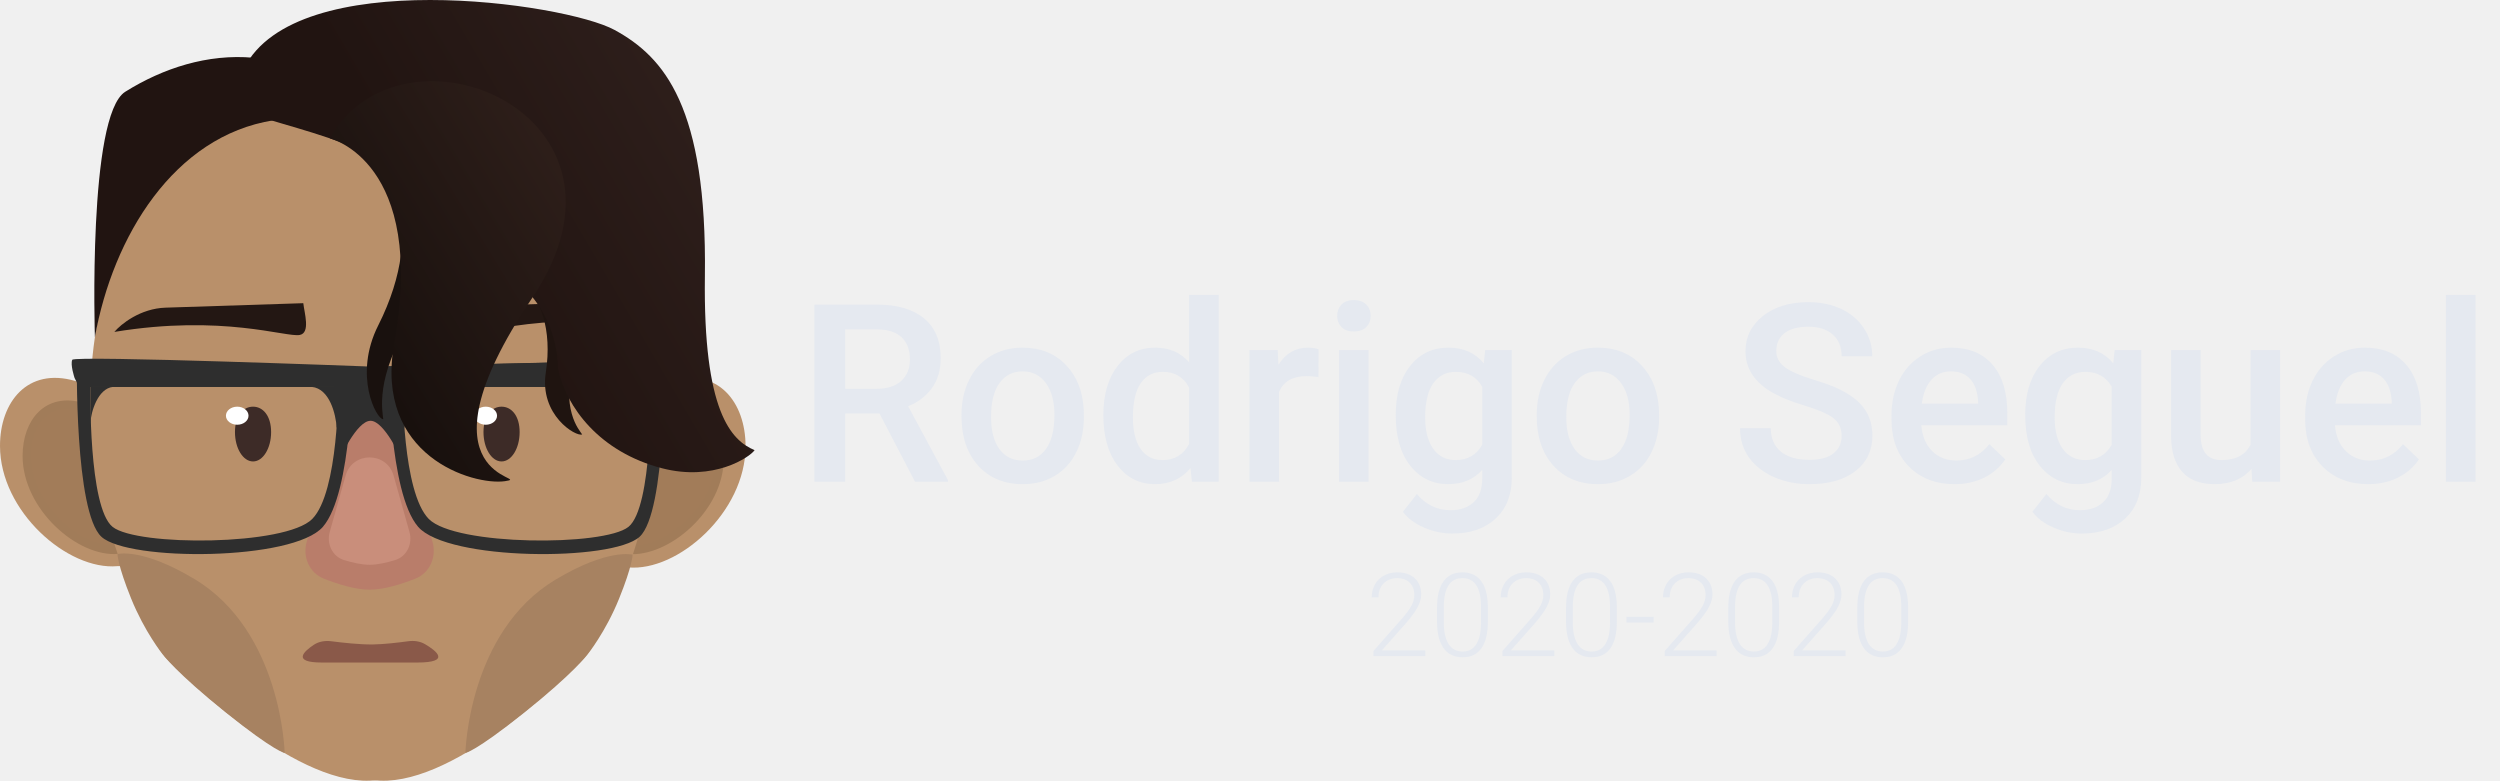
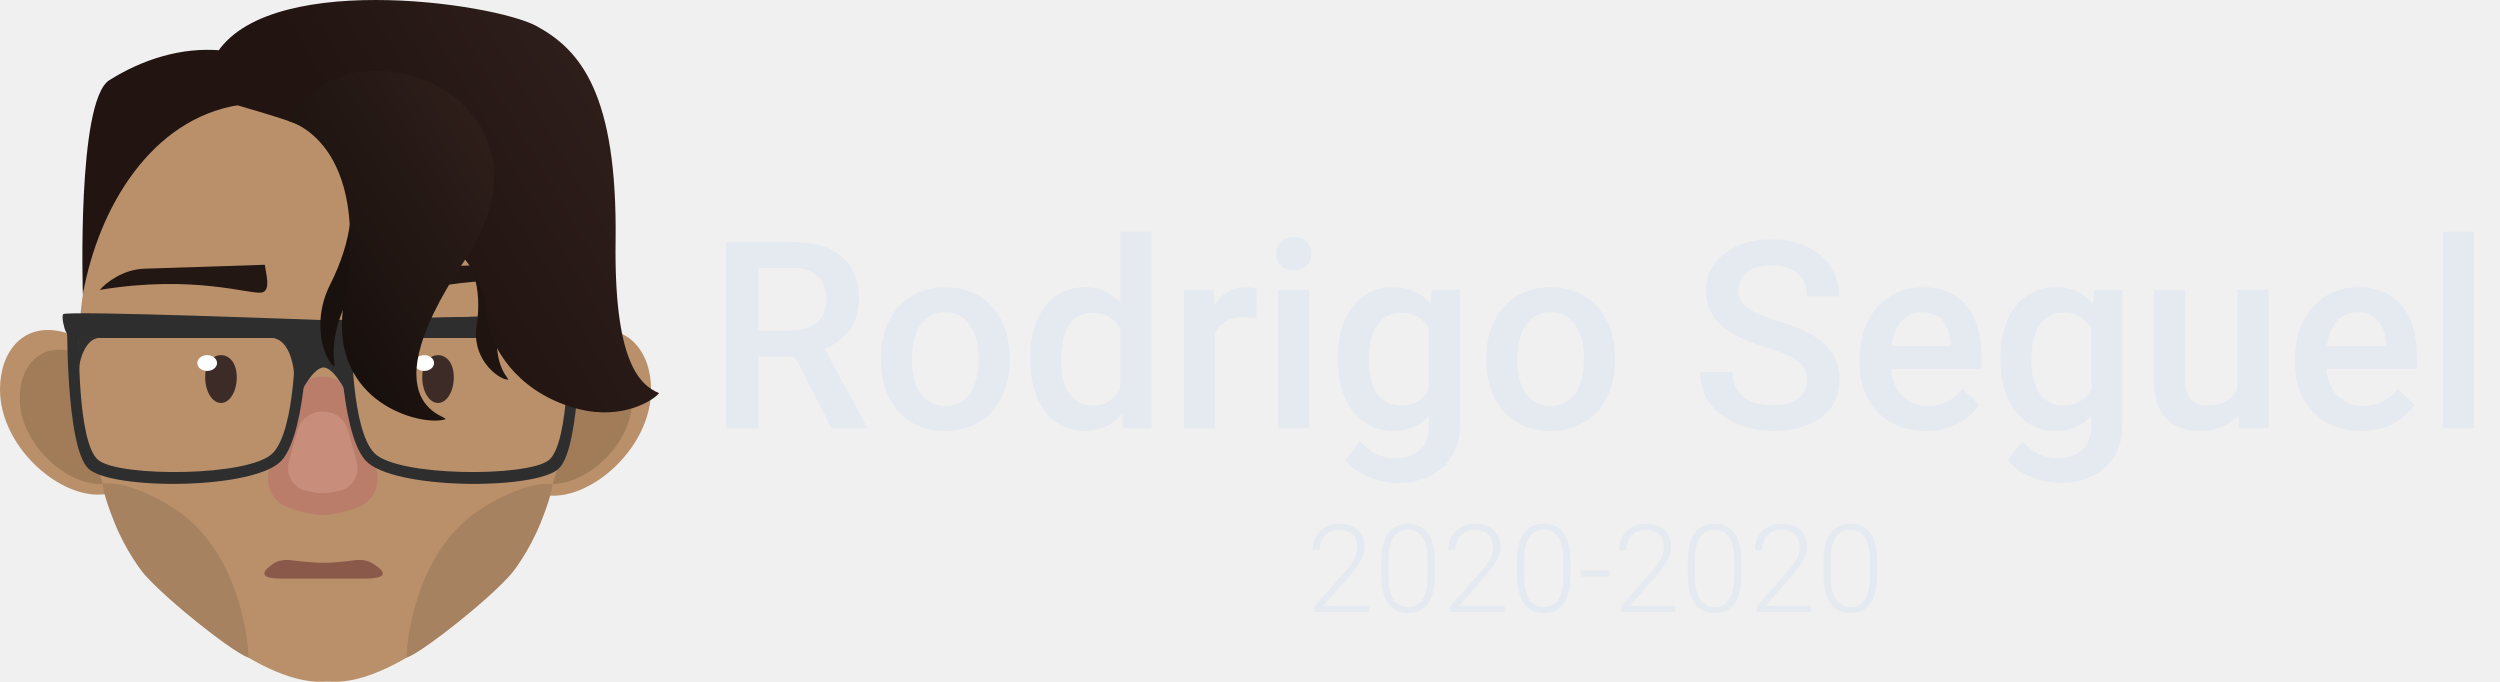
- <svg xmlns="http://www.w3.org/2000/svg" width="301" height="94" viewBox="0 0 301 94" fill="none">
-   <path d="M105.891 49.782H101.76V58H98.054V36.672H105.554C108.015 36.672 109.914 37.224 111.252 38.327C112.59 39.431 113.259 41.027 113.259 43.117C113.259 44.543 112.912 45.739 112.219 46.706C111.535 47.663 110.578 48.4 109.348 48.918L114.138 57.81V58H110.168L105.891 49.782ZM101.76 46.809H105.568C106.818 46.809 107.795 46.496 108.498 45.871C109.201 45.236 109.553 44.372 109.553 43.278C109.553 42.136 109.226 41.252 108.571 40.627C107.927 40.002 106.96 39.68 105.671 39.66H101.76V46.809ZM115.764 49.929C115.764 48.376 116.071 46.98 116.687 45.739C117.302 44.489 118.166 43.532 119.279 42.868C120.393 42.194 121.672 41.857 123.117 41.857C125.256 41.857 126.989 42.546 128.317 43.923C129.655 45.3 130.378 47.126 130.485 49.401L130.5 50.236C130.5 51.799 130.197 53.195 129.592 54.426C128.996 55.656 128.137 56.608 127.014 57.282C125.9 57.956 124.611 58.293 123.146 58.293C120.91 58.293 119.118 57.551 117.771 56.066C116.433 54.572 115.764 52.585 115.764 50.105V49.929ZM119.323 50.236C119.323 51.867 119.66 53.147 120.334 54.074C121.008 54.992 121.945 55.451 123.146 55.451C124.348 55.451 125.28 54.982 125.944 54.045C126.618 53.107 126.955 51.735 126.955 49.929C126.955 48.327 126.608 47.058 125.915 46.12C125.231 45.183 124.299 44.714 123.117 44.714C121.955 44.714 121.032 45.178 120.349 46.105C119.665 47.023 119.323 48.4 119.323 50.236ZM132.844 49.958C132.844 47.517 133.41 45.559 134.543 44.084C135.676 42.6 137.194 41.857 139.099 41.857C140.778 41.857 142.136 42.443 143.171 43.615V35.5H146.73V58H143.508L143.332 56.359C142.268 57.648 140.847 58.293 139.069 58.293C137.214 58.293 135.71 57.546 134.558 56.052C133.415 54.558 132.844 52.526 132.844 49.958ZM136.403 50.266C136.403 51.877 136.711 53.137 137.326 54.045C137.951 54.943 138.835 55.393 139.978 55.393C141.433 55.393 142.497 54.743 143.171 53.444V46.677C142.517 45.407 141.462 44.773 140.007 44.773C138.854 44.773 137.966 45.231 137.341 46.149C136.716 47.058 136.403 48.43 136.403 50.266ZM158.742 45.402C158.273 45.324 157.79 45.285 157.292 45.285C155.661 45.285 154.562 45.91 153.996 47.16V58H150.437V42.15H153.835L153.923 43.923C154.782 42.546 155.974 41.857 157.497 41.857C158.005 41.857 158.425 41.926 158.757 42.062L158.742 45.402ZM164.777 58H161.218V42.15H164.777V58ZM160.998 38.034C160.998 37.487 161.169 37.033 161.511 36.672C161.862 36.31 162.36 36.13 163.005 36.13C163.649 36.13 164.147 36.31 164.499 36.672C164.851 37.033 165.026 37.487 165.026 38.034C165.026 38.571 164.851 39.02 164.499 39.382C164.147 39.733 163.649 39.909 163.005 39.909C162.36 39.909 161.862 39.733 161.511 39.382C161.169 39.02 160.998 38.571 160.998 38.034ZM168.044 49.958C168.044 47.497 168.62 45.534 169.772 44.069C170.935 42.595 172.473 41.857 174.387 41.857C176.193 41.857 177.614 42.487 178.649 43.747L178.811 42.15H182.019V57.517C182.019 59.597 181.369 61.237 180.07 62.438C178.781 63.64 177.038 64.24 174.841 64.24C173.679 64.24 172.541 63.996 171.428 63.508C170.324 63.029 169.484 62.399 168.908 61.618L170.593 59.48C171.687 60.778 173.034 61.428 174.636 61.428C175.817 61.428 176.75 61.105 177.434 60.461C178.117 59.826 178.459 58.889 178.459 57.648V56.579C177.434 57.722 176.066 58.293 174.357 58.293C172.502 58.293 170.983 57.556 169.802 56.081C168.63 54.606 168.044 52.565 168.044 49.958ZM171.589 50.266C171.589 51.857 171.911 53.112 172.556 54.03C173.21 54.938 174.113 55.393 175.266 55.393C176.701 55.393 177.766 54.777 178.459 53.547V46.574C177.785 45.373 176.73 44.773 175.295 44.773C174.123 44.773 173.21 45.236 172.556 46.164C171.911 47.092 171.589 48.459 171.589 50.266ZM185.021 49.929C185.021 48.376 185.329 46.98 185.944 45.739C186.56 44.489 187.424 43.532 188.537 42.868C189.65 42.194 190.93 41.857 192.375 41.857C194.514 41.857 196.247 42.546 197.575 43.923C198.913 45.3 199.636 47.126 199.743 49.401L199.758 50.236C199.758 51.799 199.455 53.195 198.85 54.426C198.254 55.656 197.395 56.608 196.271 57.282C195.158 57.956 193.869 58.293 192.404 58.293C190.168 58.293 188.376 57.551 187.028 56.066C185.69 54.572 185.021 52.585 185.021 50.105V49.929ZM188.581 50.236C188.581 51.867 188.918 53.147 189.592 54.074C190.266 54.992 191.203 55.451 192.404 55.451C193.605 55.451 194.538 54.982 195.202 54.045C195.876 53.107 196.213 51.735 196.213 49.929C196.213 48.327 195.866 47.058 195.173 46.12C194.489 45.183 193.557 44.714 192.375 44.714C191.213 44.714 190.29 45.178 189.606 46.105C188.923 47.023 188.581 48.4 188.581 50.236ZM221.73 52.507C221.73 51.569 221.398 50.847 220.734 50.339C220.08 49.831 218.894 49.318 217.175 48.801C215.456 48.283 214.089 47.707 213.073 47.072C211.13 45.852 210.158 44.26 210.158 42.297C210.158 40.578 210.856 39.162 212.253 38.049C213.659 36.935 215.48 36.379 217.717 36.379C219.201 36.379 220.524 36.652 221.687 37.199C222.849 37.746 223.762 38.527 224.426 39.543C225.09 40.549 225.422 41.667 225.422 42.898H221.73C221.73 41.784 221.379 40.915 220.676 40.29C219.982 39.655 218.986 39.338 217.688 39.338C216.477 39.338 215.534 39.597 214.86 40.114C214.196 40.632 213.864 41.355 213.864 42.282C213.864 43.063 214.226 43.718 214.948 44.245C215.671 44.763 216.862 45.27 218.522 45.769C220.183 46.257 221.516 46.818 222.521 47.453C223.527 48.078 224.265 48.801 224.733 49.621C225.202 50.432 225.437 51.384 225.437 52.477C225.437 54.255 224.753 55.671 223.386 56.726C222.028 57.77 220.183 58.293 217.849 58.293C216.306 58.293 214.885 58.01 213.586 57.443C212.297 56.867 211.291 56.076 210.568 55.07C209.855 54.065 209.499 52.893 209.499 51.555H213.205C213.205 52.766 213.605 53.703 214.406 54.367C215.207 55.031 216.354 55.363 217.849 55.363C219.138 55.363 220.104 55.105 220.749 54.587C221.403 54.06 221.73 53.366 221.73 52.507ZM235.324 58.293C233.068 58.293 231.237 57.585 229.831 56.169C228.435 54.743 227.736 52.849 227.736 50.485V50.046C227.736 48.464 228.039 47.053 228.645 45.812C229.26 44.562 230.119 43.591 231.223 42.898C232.326 42.204 233.557 41.857 234.914 41.857C237.072 41.857 238.737 42.546 239.909 43.923C241.091 45.3 241.682 47.248 241.682 49.768V51.203H231.325C231.433 52.512 231.867 53.547 232.629 54.309C233.4 55.07 234.367 55.451 235.529 55.451C237.16 55.451 238.488 54.792 239.514 53.474L241.433 55.305C240.798 56.252 239.948 56.989 238.884 57.517C237.829 58.034 236.643 58.293 235.324 58.293ZM234.899 44.714C233.923 44.714 233.132 45.056 232.526 45.739C231.931 46.423 231.55 47.375 231.384 48.596H238.166V48.332C238.088 47.141 237.771 46.242 237.214 45.637C236.657 45.022 235.886 44.714 234.899 44.714ZM243.835 49.958C243.835 47.497 244.411 45.534 245.563 44.069C246.726 42.595 248.264 41.857 250.178 41.857C251.984 41.857 253.405 42.487 254.44 43.747L254.602 42.15H257.81V57.517C257.81 59.597 257.16 61.237 255.861 62.438C254.572 63.64 252.829 64.24 250.632 64.24C249.47 64.24 248.332 63.996 247.219 63.508C246.115 63.029 245.275 62.399 244.699 61.618L246.384 59.48C247.478 60.778 248.825 61.428 250.427 61.428C251.608 61.428 252.541 61.105 253.225 60.461C253.908 59.826 254.25 58.889 254.25 57.648V56.579C253.225 57.722 251.857 58.293 250.148 58.293C248.293 58.293 246.774 57.556 245.593 56.081C244.421 54.606 243.835 52.565 243.835 49.958ZM247.38 50.266C247.38 51.857 247.702 53.112 248.347 54.03C249.001 54.938 249.904 55.393 251.057 55.393C252.492 55.393 253.557 54.777 254.25 53.547V46.574C253.576 45.373 252.521 44.773 251.086 44.773C249.914 44.773 249.001 45.236 248.347 46.164C247.702 47.092 247.38 48.459 247.38 50.266ZM271.081 56.447C270.036 57.678 268.552 58.293 266.628 58.293C264.909 58.293 263.605 57.79 262.717 56.784C261.838 55.778 261.398 54.323 261.398 52.419V42.15H264.958V52.375C264.958 54.387 265.793 55.393 267.463 55.393C269.191 55.393 270.358 54.773 270.964 53.532V42.15H274.523V58H271.169L271.081 56.447ZM285.129 58.293C282.873 58.293 281.042 57.585 279.636 56.169C278.239 54.743 277.541 52.849 277.541 50.485V50.046C277.541 48.464 277.844 47.053 278.449 45.812C279.064 44.562 279.924 43.591 281.027 42.898C282.131 42.204 283.361 41.857 284.719 41.857C286.877 41.857 288.542 42.546 289.714 43.923C290.896 45.3 291.486 47.248 291.486 49.768V51.203H281.13C281.237 52.512 281.672 53.547 282.434 54.309C283.205 55.07 284.172 55.451 285.334 55.451C286.965 55.451 288.293 54.792 289.318 53.474L291.237 55.305C290.603 56.252 289.753 56.989 288.688 57.517C287.634 58.034 286.447 58.293 285.129 58.293ZM284.704 44.714C283.728 44.714 282.937 45.056 282.331 45.739C281.735 46.423 281.354 47.375 281.188 48.596H287.971V48.332C287.893 47.141 287.575 46.242 287.019 45.637C286.462 45.022 285.69 44.714 284.704 44.714ZM298.049 58H294.489V35.5H298.049V58Z" fill="#E5E9F0" />
-   <path d="M171.605 79H165.371V78.371L168.782 74.502C169.347 73.85 169.739 73.312 169.958 72.889C170.177 72.465 170.286 72.052 170.286 71.651C170.286 71.022 170.102 70.526 169.732 70.161C169.363 69.792 168.855 69.607 168.208 69.607C167.538 69.607 166.996 69.822 166.581 70.25C166.171 70.678 165.966 71.234 165.966 71.918H165.152C165.152 71.357 165.278 70.847 165.528 70.387C165.784 69.926 166.144 69.566 166.608 69.307C167.078 69.042 167.611 68.91 168.208 68.91C169.119 68.91 169.83 69.149 170.341 69.628C170.856 70.106 171.113 70.758 171.113 71.583C171.113 72.048 170.967 72.556 170.676 73.107C170.389 73.659 169.881 74.347 169.151 75.172L166.376 78.31H171.605V79ZM179.139 74.851C179.139 76.254 178.881 77.321 178.366 78.05C177.851 78.774 177.092 79.137 176.09 79.137C175.105 79.137 174.351 78.781 173.827 78.07C173.303 77.355 173.034 76.316 173.021 74.953V73.169C173.021 71.77 173.28 70.71 173.8 69.99C174.319 69.27 175.078 68.91 176.076 68.91C177.061 68.91 177.812 69.259 178.332 69.956C178.852 70.649 179.12 71.672 179.139 73.025V74.851ZM178.318 73.066C178.318 71.927 178.132 71.066 177.758 70.482C177.389 69.899 176.828 69.607 176.076 69.607C175.338 69.607 174.782 69.892 174.408 70.462C174.035 71.032 173.843 71.872 173.834 72.984V74.939C173.834 76.074 174.025 76.942 174.408 77.544C174.796 78.145 175.356 78.446 176.09 78.446C176.819 78.446 177.37 78.152 177.744 77.564C178.122 76.977 178.314 76.115 178.318 74.981V73.066ZM187.137 79H180.902V78.371L184.313 74.502C184.879 73.85 185.271 73.312 185.489 72.889C185.708 72.465 185.817 72.052 185.817 71.651C185.817 71.022 185.633 70.526 185.264 70.161C184.895 69.792 184.386 69.607 183.739 69.607C183.069 69.607 182.527 69.822 182.112 70.25C181.702 70.678 181.497 71.234 181.497 71.918H180.684C180.684 71.357 180.809 70.847 181.06 70.387C181.315 69.926 181.675 69.566 182.14 69.307C182.609 69.042 183.142 68.91 183.739 68.91C184.651 68.91 185.362 69.149 185.872 69.628C186.387 70.106 186.645 70.758 186.645 71.583C186.645 72.048 186.499 72.556 186.207 73.107C185.92 73.659 185.412 74.347 184.683 75.172L181.907 78.31H187.137V79ZM194.67 74.851C194.67 76.254 194.412 77.321 193.897 78.05C193.382 78.774 192.624 79.137 191.621 79.137C190.637 79.137 189.882 78.781 189.358 78.07C188.834 77.355 188.565 76.316 188.552 74.953V73.169C188.552 71.77 188.812 70.71 189.331 69.99C189.851 69.27 190.609 68.91 191.607 68.91C192.592 68.91 193.344 69.259 193.863 69.956C194.383 70.649 194.652 71.672 194.67 73.025V74.851ZM193.85 73.066C193.85 71.927 193.663 71.066 193.289 70.482C192.92 69.899 192.359 69.607 191.607 69.607C190.869 69.607 190.313 69.892 189.939 70.462C189.566 71.032 189.374 71.872 189.365 72.984V74.939C189.365 76.074 189.557 76.942 189.939 77.544C190.327 78.145 190.887 78.446 191.621 78.446C192.35 78.446 192.902 78.152 193.275 77.564C193.654 76.977 193.845 76.115 193.85 74.981V73.066ZM199.106 74.953H195.832V74.263H199.106V74.953ZM206.674 79H200.439V78.371L203.851 74.502C204.416 73.85 204.808 73.312 205.026 72.889C205.245 72.465 205.354 72.052 205.354 71.651C205.354 71.022 205.17 70.526 204.801 70.161C204.432 69.792 203.924 69.607 203.276 69.607C202.606 69.607 202.064 69.822 201.649 70.25C201.239 70.678 201.034 71.234 201.034 71.918H200.221C200.221 71.357 200.346 70.847 200.597 70.387C200.852 69.926 201.212 69.566 201.677 69.307C202.146 69.042 202.679 68.91 203.276 68.91C204.188 68.91 204.899 69.149 205.409 69.628C205.924 70.106 206.182 70.758 206.182 71.583C206.182 72.048 206.036 72.556 205.744 73.107C205.457 73.659 204.949 74.347 204.22 75.172L201.444 78.31H206.674V79ZM214.207 74.851C214.207 76.254 213.95 77.321 213.435 78.05C212.92 78.774 212.161 79.137 211.158 79.137C210.174 79.137 209.42 78.781 208.896 78.07C208.371 77.355 208.103 76.316 208.089 74.953V73.169C208.089 71.77 208.349 70.71 208.868 69.99C209.388 69.27 210.146 68.91 211.145 68.91C212.129 68.91 212.881 69.259 213.4 69.956C213.92 70.649 214.189 71.672 214.207 73.025V74.851ZM213.387 73.066C213.387 71.927 213.2 71.066 212.826 70.482C212.457 69.899 211.896 69.607 211.145 69.607C210.406 69.607 209.85 69.892 209.477 70.462C209.103 71.032 208.911 71.872 208.902 72.984V74.939C208.902 76.074 209.094 76.942 209.477 77.544C209.864 78.145 210.424 78.446 211.158 78.446C211.887 78.446 212.439 78.152 212.812 77.564C213.191 76.977 213.382 76.115 213.387 74.981V73.066ZM222.205 79H215.971V78.371L219.382 74.502C219.947 73.85 220.339 73.312 220.558 72.889C220.776 72.465 220.886 72.052 220.886 71.651C220.886 71.022 220.701 70.526 220.332 70.161C219.963 69.792 219.455 69.607 218.808 69.607C218.138 69.607 217.595 69.822 217.181 70.25C216.771 70.678 216.565 71.234 216.565 71.918H215.752C215.752 71.357 215.877 70.847 216.128 70.387C216.383 69.926 216.743 69.566 217.208 69.307C217.677 69.042 218.211 68.91 218.808 68.91C219.719 68.91 220.43 69.149 220.94 69.628C221.455 70.106 221.713 70.758 221.713 71.583C221.713 72.048 221.567 72.556 221.275 73.107C220.988 73.659 220.48 74.347 219.751 75.172L216.976 78.31H222.205V79ZM229.738 74.851C229.738 76.254 229.481 77.321 228.966 78.05C228.451 78.774 227.692 79.137 226.689 79.137C225.705 79.137 224.951 78.781 224.427 78.07C223.903 77.355 223.634 76.316 223.62 74.953V73.169C223.62 71.77 223.88 70.71 224.399 69.99C224.919 69.27 225.678 68.91 226.676 68.91C227.66 68.91 228.412 69.259 228.932 69.956C229.451 70.649 229.72 71.672 229.738 73.025V74.851ZM228.918 73.066C228.918 71.927 228.731 71.066 228.357 70.482C227.988 69.899 227.428 69.607 226.676 69.607C225.938 69.607 225.382 69.892 225.008 70.462C224.634 71.032 224.443 71.872 224.434 72.984V74.939C224.434 76.074 224.625 76.942 225.008 77.544C225.395 78.145 225.956 78.446 226.689 78.446C227.419 78.446 227.97 78.152 228.344 77.564C228.722 76.977 228.913 76.115 228.918 74.981V73.066Z" fill="#E5E9F0" />
-   <path d="M18.769 59.035C18.769 64.343 19.535 68.164 14.145 68.164C8.161 68.708 0 61.573 0 53.684C0 48.377 3.33 44.22 9.01 45.855C14.689 47.49 18.769 53.727 18.769 59.035Z" fill="#B9906A" />
-   <path d="M14.247 66.188H14.225L14.202 66.19C11.962 66.394 9.216 65.151 7.003 63.006C4.8 60.871 3.22 57.933 3.22 54.889C3.22 52.82 3.87 51.037 5.004 49.936C6.116 48.856 7.759 48.366 9.924 48.989C12.108 49.618 14.009 51.141 15.367 53.047C16.727 54.955 17.516 57.207 17.516 59.249C17.516 59.771 17.524 60.254 17.532 60.713C17.541 61.243 17.55 61.741 17.545 62.231C17.535 63.122 17.475 63.858 17.299 64.448C17.128 65.023 16.854 65.434 16.419 65.714C15.971 66.002 15.293 66.188 14.247 66.188Z" fill="#A27C59" stroke="#A17C59" />
-   <path d="M70.996 59.125C70.996 64.468 70.23 68.315 75.62 68.315C81.605 68.862 89.766 61.68 89.766 53.739C89.766 48.396 86.435 44.212 80.756 45.858C75.076 47.504 70.996 53.782 70.996 59.125Z" fill="#B9906A" />
-   <path d="M46.46 50.995C46.46 62.996 50.565 74.704 46.46 78.148C41.315 82.235 56.713 92.234 45.427 93.914C36.241 95.187 22.649 81.943 20.077 79.316C17.506 76.688 10.609 60.728 10.881 48.075C10.881 25.017 26.198 6.324 45.092 6.324C63.986 6.324 46.46 27.936 46.46 50.995Z" fill="#B9906A" />
-   <path d="M75.611 66.204H75.633L75.655 66.206C77.902 66.404 80.649 65.193 82.861 63.112C85.063 61.038 86.638 58.189 86.638 55.242C86.638 53.239 85.991 51.513 84.859 50.446C83.748 49.397 82.101 48.919 79.931 49.526C77.744 50.137 75.844 51.617 74.487 53.467C73.129 55.318 72.343 57.501 72.343 59.477C72.343 59.986 72.335 60.455 72.326 60.9C72.317 61.414 72.308 61.897 72.314 62.373C72.324 63.238 72.383 63.95 72.558 64.519C72.728 65.073 72.999 65.47 73.434 65.741C73.884 66.022 74.563 66.204 75.611 66.204Z" fill="#A27C59" stroke="#A17C59" />
-   <path d="M45.218 66.168C45.218 78.17 39.745 74.704 43.849 78.148C48.995 82.235 33.123 92.282 44.883 93.914C54.068 95.189 67.66 81.943 70.232 79.316C72.804 76.688 79.429 62.088 79.429 48.075C79.429 25.017 64.112 6.324 45.218 6.324C26.323 6.324 45.218 43.11 45.218 66.168Z" fill="#B9906A" />
-   <path d="M19.933 37.042C16.888 37.14 14.554 39.03 13.768 39.963C26.818 37.816 34.474 40.652 36.097 40.328C37.395 40.068 36.646 37.679 36.517 36.504L19.933 37.042Z" fill="#231713" />
-   <path d="M69.606 36.449C72.651 36.35 75.102 38.085 75.947 38.965C62.787 37.668 55.331 40.995 53.691 40.776C52.379 40.6 52.971 38.168 53.024 36.987L69.606 36.449Z" fill="#231713" />
-   <path d="M23.393 69.704C17.027 65.894 14.145 66.712 14.145 66.712C14.145 66.712 14.145 67.989 15.777 72.036C17.409 76.082 19.585 78.78 19.585 78.78C19.585 78.78 21.217 81 27.201 85.794C33.186 90.588 34.274 90.65 34.274 90.65C34.274 90.65 33.944 76.019 23.393 69.704Z" fill="#A78261" />
-   <path d="M66.916 69.769C73.283 65.97 76.165 66.786 76.165 66.786C76.165 66.786 76.165 68.059 74.532 72.093C72.9 76.127 70.724 78.816 70.724 78.816C70.724 78.816 69.092 81.03 63.108 85.809C57.123 90.588 56.035 90.65 56.035 90.65C56.035 90.65 56.365 76.063 66.916 69.769Z" fill="#A78261" />
-   <path d="M40.669 52.761C41.81 48.961 47.19 48.961 48.331 52.761L52.057 65.171C52.605 66.998 51.788 68.966 50.014 69.668C48.325 70.336 46.214 71 44.5 71C42.786 71 40.675 70.336 38.986 69.668C37.212 68.966 36.395 66.998 36.943 65.171L40.669 52.761Z" fill="#B97D6A" />
-   <path d="M41.612 57.26C42.433 54.344 46.567 54.344 47.388 57.26L49.297 64.042C49.7 65.477 48.99 67.001 47.564 67.436C46.573 67.738 45.441 68 44.5 68C43.559 68 42.427 67.738 41.436 67.436C40.01 67.001 39.3 65.477 39.703 64.042L41.612 57.26Z" fill="#C98E7B" />
-   <path d="M9.256 43.319L42.435 44.135C42.435 44.135 42.435 59.31 38.88 63.426C35.325 67.542 15.477 67.613 12.218 64.632C8.959 61.652 9.256 43.319 9.256 43.319Z" fill="#2E2E2E" />
-   <path d="M79.966 43.319L46.787 44.135C46.787 44.135 46.787 59.31 50.342 63.426C53.897 67.542 73.745 67.613 77.003 64.632C80.262 61.652 79.966 43.319 79.966 43.319Z" fill="#2E2E2E" />
-   <path d="M78.334 46.583H48.498C48.498 46.583 48.419 59.227 51.624 62.482C54.829 65.736 72.725 65.792 75.663 63.436C78.602 61.079 78.334 46.583 78.334 46.583Z" fill="#B9906A" />
-   <path d="M10.887 46.583H25.804H40.721C40.721 46.583 40.8 59.227 37.595 62.482C34.39 65.736 16.496 65.792 13.558 63.436C10.62 61.079 10.887 46.583 10.887 46.583Z" fill="#B9906A" />
-   <path d="M8.704 43.319C8.974 42.775 44.611 44.135 44.611 44.135L80.517 43.319L80.247 45.495L79.707 46.583H9.514L8.974 45.495C8.974 45.495 8.435 43.863 8.704 43.319Z" fill="#2E2E2E" />
-   <path d="M40.258 46.039H48.963L48.341 55.288C48.341 55.288 46.278 50.663 44.611 50.663C42.943 50.663 40.88 55.288 40.88 55.288L40.258 46.039Z" fill="#2E2E2E" />
-   <path d="M51.683 46.583C49.507 46.8 48.782 49.938 48.691 51.479H48.419V46.583H51.683Z" fill="#2E2E2E" />
-   <path d="M13.601 46.583C11.787 46.776 10.956 49.565 10.881 50.935V46.583H13.601Z" fill="#2E2E2E" />
-   <path d="M37.538 46.583C39.714 46.8 40.44 49.938 40.531 51.479H40.803V46.583H37.538Z" fill="#2E2E2E" />
-   <path d="M11.425 40.599C13.593 28.468 20.945 16.389 32.914 14.485C34.335 13.645 36.078 7.458 30.536 6.954C24.994 6.45 19.612 8.213 15.082 11.046C10.553 13.879 11.425 40.599 11.425 40.599Z" fill="#211411" />
-   <path d="M45.541 39.176C48.584 33.161 49.055 27.514 47.669 24.822C50.344 27.03 52.913 33.299 49.603 38.383C45.008 45.443 46.094 49.735 46.144 50.469C45.334 50.525 42.499 45.191 45.541 39.176Z" fill="#19110E" />
-   <path d="M65.716 44.832C66.515 39.69 65.045 35.686 62.846 34.334C66.081 34.912 70.589 38.287 69.227 42.889C67.336 49.279 69.797 51.823 70.091 52.305C69.356 52.623 64.916 49.975 65.716 44.832Z" fill="#1F1410" />
-   <path d="M67.188 44.407C66.971 35.485 59.844 32.075 57.94 30.806C55.854 30.352 51.194 28.14 49.235 22.917C46.787 16.389 27.746 14.485 28.29 12.309C28.725 10.568 29.197 8.863 29.378 8.229C35.634 -4.284 68.004 0.34 73.989 3.604C79.973 6.868 85.141 12.853 84.869 33.254C84.652 49.575 88.043 53.021 90.854 54.199C90.31 55.015 85.957 58.008 79.701 56.376C72.164 54.409 68.186 49.031 67.188 44.407Z" fill="url(#paint0_linear)" />
-   <path d="M37.779 77.637C38.401 77.224 39.163 77.112 39.903 77.208C41.193 77.375 43.319 77.613 44.883 77.593C46.218 77.576 48.02 77.36 49.152 77.205C49.852 77.109 50.571 77.203 51.181 77.561C52.522 78.349 54.365 79.769 50.225 79.769C45.537 79.769 43.974 79.769 38.765 79.769C35.12 79.769 36.576 78.437 37.779 77.637Z" fill="#8A5949" />
-   <path d="M32.642 52.023C32.642 53.976 31.668 55.559 30.466 55.559C29.264 55.559 28.29 53.976 28.29 52.023C28.29 50.07 29.264 48.963 30.466 48.963C31.668 48.963 32.642 50.07 32.642 52.023Z" fill="#3D2B27" />
-   <path d="M62.564 52.023C62.564 53.976 61.59 55.559 60.388 55.559C59.186 55.559 58.212 53.976 58.212 52.023C58.212 50.07 59.186 48.963 60.388 48.963C61.59 48.963 62.564 50.07 62.564 52.023Z" fill="#3D2B27" />
-   <ellipse cx="58.484" cy="50.051" rx="1.36" ry="1.088" fill="white" />
-   <ellipse cx="28.562" cy="50.051" rx="1.36" ry="1.088" fill="white" />
-   <path d="M47.463 41.341C51.411 19.405 39.714 16.661 39.714 16.661C48.419 1.152 79.017 13.679 64.056 35.901C49.095 58.123 64.6 57.39 60.792 57.934C56.983 58.478 45.015 54.942 47.463 41.341Z" fill="url(#paint1_linear)" />
+ <svg xmlns="http://www.w3.org/2000/svg" width="286" height="78" viewBox="0 0 286 78" fill="none">
+   <path d="M90.891 40.782H86.76V49H83.054V27.672H90.554C93.015 27.672 94.914 28.224 96.252 29.327C97.59 30.431 98.259 32.027 98.259 34.117C98.259 35.543 97.912 36.739 97.219 37.706C96.535 38.663 95.578 39.4 94.348 39.918L99.138 48.81V49H95.168L90.891 40.782ZM86.76 37.809H90.568C91.818 37.809 92.795 37.496 93.498 36.871C94.201 36.236 94.553 35.372 94.553 34.278C94.553 33.136 94.226 32.252 93.571 31.627C92.927 31.002 91.96 30.68 90.671 30.66H86.76V37.809ZM100.764 40.929C100.764 39.376 101.071 37.98 101.687 36.739C102.302 35.489 103.166 34.532 104.279 33.868C105.393 33.194 106.672 32.857 108.117 32.857C110.256 32.857 111.989 33.546 113.317 34.923C114.655 36.3 115.378 38.126 115.485 40.401L115.5 41.236C115.5 42.799 115.197 44.195 114.592 45.426C113.996 46.656 113.137 47.608 112.014 48.282C110.9 48.956 109.611 49.293 108.146 49.293C105.91 49.293 104.118 48.551 102.771 47.066C101.433 45.572 100.764 43.585 100.764 41.105V40.929ZM104.323 41.236C104.323 42.867 104.66 44.147 105.334 45.074C106.008 45.992 106.945 46.451 108.146 46.451C109.348 46.451 110.28 45.982 110.944 45.045C111.618 44.107 111.955 42.735 111.955 40.929C111.955 39.327 111.608 38.058 110.915 37.12C110.231 36.183 109.299 35.714 108.117 35.714C106.955 35.714 106.032 36.178 105.349 37.105C104.665 38.023 104.323 39.4 104.323 41.236ZM117.844 40.958C117.844 38.517 118.41 36.559 119.543 35.084C120.676 33.6 122.194 32.857 124.099 32.857C125.778 32.857 127.136 33.443 128.171 34.615V26.5H131.73V49H128.508L128.332 47.359C127.268 48.648 125.847 49.293 124.069 49.293C122.214 49.293 120.71 48.546 119.558 47.052C118.415 45.558 117.844 43.526 117.844 40.958ZM121.403 41.266C121.403 42.877 121.711 44.137 122.326 45.045C122.951 45.943 123.835 46.393 124.978 46.393C126.433 46.393 127.497 45.743 128.171 44.444V37.677C127.517 36.407 126.462 35.773 125.007 35.773C123.854 35.773 122.966 36.231 122.341 37.149C121.716 38.058 121.403 39.43 121.403 41.266ZM143.742 36.402C143.273 36.324 142.79 36.285 142.292 36.285C140.661 36.285 139.562 36.91 138.996 38.16V49H135.437V33.15H138.835L138.923 34.923C139.782 33.546 140.974 32.857 142.497 32.857C143.005 32.857 143.425 32.926 143.757 33.062L143.742 36.402ZM149.777 49H146.218V33.15H149.777V49ZM145.998 29.034C145.998 28.487 146.169 28.033 146.511 27.672C146.862 27.311 147.36 27.13 148.005 27.13C148.649 27.13 149.147 27.311 149.499 27.672C149.851 28.033 150.026 28.487 150.026 29.034C150.026 29.571 149.851 30.02 149.499 30.382C149.147 30.733 148.649 30.909 148.005 30.909C147.36 30.909 146.862 30.733 146.511 30.382C146.169 30.02 145.998 29.571 145.998 29.034ZM153.044 40.958C153.044 38.497 153.62 36.534 154.772 35.069C155.935 33.595 157.473 32.857 159.387 32.857C161.193 32.857 162.614 33.487 163.649 34.747L163.811 33.15H167.019V48.517C167.019 50.597 166.369 52.237 165.07 53.438C163.781 54.64 162.038 55.24 159.841 55.24C158.679 55.24 157.541 54.996 156.428 54.508C155.324 54.029 154.484 53.399 153.908 52.618L155.593 50.48C156.687 51.778 158.034 52.428 159.636 52.428C160.817 52.428 161.75 52.105 162.434 51.461C163.117 50.826 163.459 49.889 163.459 48.648V47.579C162.434 48.722 161.066 49.293 159.357 49.293C157.502 49.293 155.983 48.556 154.802 47.081C153.63 45.606 153.044 43.565 153.044 40.958ZM156.589 41.266C156.589 42.857 156.911 44.112 157.556 45.03C158.21 45.938 159.113 46.393 160.266 46.393C161.701 46.393 162.766 45.777 163.459 44.547V37.574C162.785 36.373 161.73 35.773 160.295 35.773C159.123 35.773 158.21 36.236 157.556 37.164C156.911 38.092 156.589 39.459 156.589 41.266ZM170.021 40.929C170.021 39.376 170.329 37.98 170.944 36.739C171.56 35.489 172.424 34.532 173.537 33.868C174.65 33.194 175.93 32.857 177.375 32.857C179.514 32.857 181.247 33.546 182.575 34.923C183.913 36.3 184.636 38.126 184.743 40.401L184.758 41.236C184.758 42.799 184.455 44.195 183.85 45.426C183.254 46.656 182.395 47.608 181.271 48.282C180.158 48.956 178.869 49.293 177.404 49.293C175.168 49.293 173.376 48.551 172.028 47.066C170.69 45.572 170.021 43.585 170.021 41.105V40.929ZM173.581 41.236C173.581 42.867 173.918 44.147 174.592 45.074C175.266 45.992 176.203 46.451 177.404 46.451C178.605 46.451 179.538 45.982 180.202 45.045C180.876 44.107 181.213 42.735 181.213 40.929C181.213 39.327 180.866 38.058 180.173 37.12C179.489 36.183 178.557 35.714 177.375 35.714C176.213 35.714 175.29 36.178 174.606 37.105C173.923 38.023 173.581 39.4 173.581 41.236ZM206.73 43.507C206.73 42.569 206.398 41.847 205.734 41.339C205.08 40.831 203.894 40.318 202.175 39.801C200.456 39.283 199.089 38.707 198.073 38.072C196.13 36.852 195.158 35.26 195.158 33.297C195.158 31.578 195.856 30.162 197.253 29.049C198.659 27.936 200.48 27.379 202.717 27.379C204.201 27.379 205.524 27.652 206.687 28.199C207.849 28.746 208.762 29.527 209.426 30.543C210.09 31.549 210.422 32.667 210.422 33.898H206.73C206.73 32.784 206.379 31.915 205.676 31.29C204.982 30.655 203.986 30.338 202.688 30.338C201.477 30.338 200.534 30.597 199.86 31.114C199.196 31.632 198.864 32.355 198.864 33.282C198.864 34.063 199.226 34.718 199.948 35.245C200.671 35.763 201.862 36.27 203.522 36.769C205.183 37.257 206.516 37.818 207.521 38.453C208.527 39.078 209.265 39.801 209.733 40.621C210.202 41.432 210.437 42.384 210.437 43.477C210.437 45.255 209.753 46.671 208.386 47.726C207.028 48.77 205.183 49.293 202.849 49.293C201.306 49.293 199.885 49.01 198.586 48.443C197.297 47.867 196.291 47.076 195.568 46.07C194.855 45.065 194.499 43.893 194.499 42.555H198.205C198.205 43.766 198.605 44.703 199.406 45.367C200.207 46.031 201.354 46.363 202.849 46.363C204.138 46.363 205.104 46.105 205.749 45.587C206.403 45.06 206.73 44.366 206.73 43.507ZM220.324 49.293C218.068 49.293 216.237 48.585 214.831 47.169C213.435 45.743 212.736 43.849 212.736 41.485V41.046C212.736 39.464 213.039 38.053 213.645 36.812C214.26 35.562 215.119 34.591 216.223 33.898C217.326 33.204 218.557 32.857 219.914 32.857C222.072 32.857 223.737 33.546 224.909 34.923C226.091 36.3 226.682 38.248 226.682 40.768V42.203H216.325C216.433 43.512 216.867 44.547 217.629 45.309C218.4 46.07 219.367 46.451 220.529 46.451C222.16 46.451 223.488 45.792 224.514 44.474L226.433 46.305C225.798 47.252 224.948 47.989 223.884 48.517C222.829 49.034 221.643 49.293 220.324 49.293ZM219.899 35.714C218.923 35.714 218.132 36.056 217.526 36.739C216.931 37.423 216.55 38.375 216.384 39.596H223.166V39.332C223.088 38.141 222.771 37.242 222.214 36.637C221.657 36.022 220.886 35.714 219.899 35.714ZM228.835 40.958C228.835 38.497 229.411 36.534 230.563 35.069C231.726 33.595 233.264 32.857 235.178 32.857C236.984 32.857 238.405 33.487 239.44 34.747L239.602 33.15H242.81V48.517C242.81 50.597 242.16 52.237 240.861 53.438C239.572 54.64 237.829 55.24 235.632 55.24C234.47 55.24 233.332 54.996 232.219 54.508C231.115 54.029 230.275 53.399 229.699 52.618L231.384 50.48C232.478 51.778 233.825 52.428 235.427 52.428C236.608 52.428 237.541 52.105 238.225 51.461C238.908 50.826 239.25 49.889 239.25 48.648V47.579C238.225 48.722 236.857 49.293 235.148 49.293C233.293 49.293 231.774 48.556 230.593 47.081C229.421 45.606 228.835 43.565 228.835 40.958ZM232.38 41.266C232.38 42.857 232.702 44.112 233.347 45.03C234.001 45.938 234.904 46.393 236.057 46.393C237.492 46.393 238.557 45.777 239.25 44.547V37.574C238.576 36.373 237.521 35.773 236.086 35.773C234.914 35.773 234.001 36.236 233.347 37.164C232.702 38.092 232.38 39.459 232.38 41.266ZM256.081 47.447C255.036 48.678 253.552 49.293 251.628 49.293C249.909 49.293 248.605 48.79 247.717 47.784C246.838 46.778 246.398 45.323 246.398 43.419V33.15H249.958V43.375C249.958 45.387 250.793 46.393 252.463 46.393C254.191 46.393 255.358 45.773 255.964 44.532V33.15H259.523V49H256.169L256.081 47.447ZM270.129 49.293C267.873 49.293 266.042 48.585 264.636 47.169C263.239 45.743 262.541 43.849 262.541 41.485V41.046C262.541 39.464 262.844 38.053 263.449 36.812C264.064 35.562 264.924 34.591 266.027 33.898C267.131 33.204 268.361 32.857 269.719 32.857C271.877 32.857 273.542 33.546 274.714 34.923C275.896 36.3 276.486 38.248 276.486 40.768V42.203H266.13C266.237 43.512 266.672 44.547 267.434 45.309C268.205 46.07 269.172 46.451 270.334 46.451C271.965 46.451 273.293 45.792 274.318 44.474L276.237 46.305C275.603 47.252 274.753 47.989 273.688 48.517C272.634 49.034 271.447 49.293 270.129 49.293ZM269.704 35.714C268.728 35.714 267.937 36.056 267.331 36.739C266.735 37.423 266.354 38.375 266.188 39.596H272.971V39.332C272.893 38.141 272.575 37.242 272.019 36.637C271.462 36.022 270.69 35.714 269.704 35.714ZM283.049 49H279.489V26.5H283.049V49Z" fill="#E5E9F0" />
+   <path d="M156.605 70H150.371V69.371L153.782 65.502C154.347 64.85 154.739 64.312 154.958 63.889C155.177 63.465 155.286 63.052 155.286 62.651C155.286 62.023 155.102 61.526 154.732 61.161C154.363 60.792 153.855 60.607 153.208 60.607C152.538 60.607 151.996 60.822 151.581 61.25C151.171 61.678 150.966 62.234 150.966 62.918H150.152C150.152 62.357 150.278 61.847 150.528 61.387C150.784 60.926 151.144 60.566 151.608 60.307C152.078 60.042 152.611 59.91 153.208 59.91C154.119 59.91 154.83 60.149 155.341 60.628C155.856 61.106 156.113 61.758 156.113 62.583C156.113 63.048 155.967 63.556 155.676 64.107C155.389 64.659 154.881 65.347 154.151 66.172L151.376 69.31H156.605V70ZM164.139 65.851C164.139 67.254 163.881 68.321 163.366 69.05C162.851 69.774 162.092 70.137 161.09 70.137C160.105 70.137 159.351 69.781 158.827 69.07C158.303 68.355 158.034 67.316 158.021 65.953V64.169C158.021 62.77 158.28 61.71 158.8 60.99C159.319 60.27 160.078 59.91 161.076 59.91C162.061 59.91 162.812 60.259 163.332 60.956C163.852 61.649 164.12 62.672 164.139 64.025V65.851ZM163.318 64.066C163.318 62.927 163.132 62.066 162.758 61.482C162.389 60.899 161.828 60.607 161.076 60.607C160.338 60.607 159.782 60.892 159.408 61.462C159.035 62.032 158.843 62.872 158.834 63.984V65.939C158.834 67.074 159.025 67.942 159.408 68.544C159.796 69.145 160.356 69.446 161.09 69.446C161.819 69.446 162.37 69.152 162.744 68.564C163.122 67.977 163.314 67.115 163.318 65.981V64.066ZM172.137 70H165.902V69.371L169.313 65.502C169.879 64.85 170.271 64.312 170.489 63.889C170.708 63.465 170.817 63.052 170.817 62.651C170.817 62.023 170.633 61.526 170.264 61.161C169.895 60.792 169.386 60.607 168.739 60.607C168.069 60.607 167.527 60.822 167.112 61.25C166.702 61.678 166.497 62.234 166.497 62.918H165.684C165.684 62.357 165.809 61.847 166.06 61.387C166.315 60.926 166.675 60.566 167.14 60.307C167.609 60.042 168.142 59.91 168.739 59.91C169.651 59.91 170.362 60.149 170.872 60.628C171.387 61.106 171.645 61.758 171.645 62.583C171.645 63.048 171.499 63.556 171.207 64.107C170.92 64.659 170.412 65.347 169.683 66.172L166.907 69.31H172.137V70ZM179.67 65.851C179.67 67.254 179.412 68.321 178.897 69.05C178.382 69.774 177.624 70.137 176.621 70.137C175.637 70.137 174.882 69.781 174.358 69.07C173.834 68.355 173.565 67.316 173.552 65.953V64.169C173.552 62.77 173.812 61.71 174.331 60.99C174.851 60.27 175.609 59.91 176.607 59.91C177.592 59.91 178.344 60.259 178.863 60.956C179.383 61.649 179.652 62.672 179.67 64.025V65.851ZM178.85 64.066C178.85 62.927 178.663 62.066 178.289 61.482C177.92 60.899 177.359 60.607 176.607 60.607C175.869 60.607 175.313 60.892 174.939 61.462C174.566 62.032 174.374 62.872 174.365 63.984V65.939C174.365 67.074 174.557 67.942 174.939 68.544C175.327 69.145 175.887 69.446 176.621 69.446C177.35 69.446 177.902 69.152 178.275 68.564C178.654 67.977 178.845 67.115 178.85 65.981V64.066ZM184.106 65.953H180.832V65.263H184.106V65.953ZM191.674 70H185.439V69.371L188.851 65.502C189.416 64.85 189.808 64.312 190.026 63.889C190.245 63.465 190.354 63.052 190.354 62.651C190.354 62.023 190.17 61.526 189.801 61.161C189.432 60.792 188.924 60.607 188.276 60.607C187.606 60.607 187.064 60.822 186.649 61.25C186.239 61.678 186.034 62.234 186.034 62.918H185.221C185.221 62.357 185.346 61.847 185.597 61.387C185.852 60.926 186.212 60.566 186.677 60.307C187.146 60.042 187.679 59.91 188.276 59.91C189.188 59.91 189.899 60.149 190.409 60.628C190.924 61.106 191.182 61.758 191.182 62.583C191.182 63.048 191.036 63.556 190.744 64.107C190.457 64.659 189.949 65.347 189.22 66.172L186.444 69.31H191.674V70ZM199.207 65.851C199.207 67.254 198.95 68.321 198.435 69.05C197.92 69.774 197.161 70.137 196.158 70.137C195.174 70.137 194.42 69.781 193.896 69.07C193.371 68.355 193.103 67.316 193.089 65.953V64.169C193.089 62.77 193.349 61.71 193.868 60.99C194.388 60.27 195.146 59.91 196.145 59.91C197.129 59.91 197.881 60.259 198.4 60.956C198.92 61.649 199.189 62.672 199.207 64.025V65.851ZM198.387 64.066C198.387 62.927 198.2 62.066 197.826 61.482C197.457 60.899 196.896 60.607 196.145 60.607C195.406 60.607 194.85 60.892 194.477 61.462C194.103 62.032 193.911 62.872 193.902 63.984V65.939C193.902 67.074 194.094 67.942 194.477 68.544C194.864 69.145 195.424 69.446 196.158 69.446C196.887 69.446 197.439 69.152 197.812 68.564C198.191 67.977 198.382 67.115 198.387 65.981V64.066ZM207.205 70H200.971V69.371L204.382 65.502C204.947 64.85 205.339 64.312 205.558 63.889C205.776 63.465 205.886 63.052 205.886 62.651C205.886 62.023 205.701 61.526 205.332 61.161C204.963 60.792 204.455 60.607 203.808 60.607C203.138 60.607 202.595 60.822 202.181 61.25C201.771 61.678 201.565 62.234 201.565 62.918H200.752C200.752 62.357 200.877 61.847 201.128 61.387C201.383 60.926 201.743 60.566 202.208 60.307C202.677 60.042 203.211 59.91 203.808 59.91C204.719 59.91 205.43 60.149 205.94 60.628C206.455 61.106 206.713 61.758 206.713 62.583C206.713 63.048 206.567 63.556 206.275 64.107C205.988 64.659 205.48 65.347 204.751 66.172L201.976 69.31H207.205V70ZM214.738 65.851C214.738 67.254 214.481 68.321 213.966 69.05C213.451 69.774 212.692 70.137 211.689 70.137C210.705 70.137 209.951 69.781 209.427 69.07C208.903 68.355 208.634 67.316 208.62 65.953V64.169C208.62 62.77 208.88 61.71 209.399 60.99C209.919 60.27 210.678 59.91 211.676 59.91C212.66 59.91 213.412 60.259 213.932 60.956C214.451 61.649 214.72 62.672 214.738 64.025V65.851ZM213.918 64.066C213.918 62.927 213.731 62.066 213.357 61.482C212.988 60.899 212.428 60.607 211.676 60.607C210.938 60.607 210.382 60.892 210.008 61.462C209.634 62.032 209.443 62.872 209.434 63.984V65.939C209.434 67.074 209.625 67.942 210.008 68.544C210.395 69.145 210.956 69.446 211.689 69.446C212.419 69.446 212.97 69.152 213.344 68.564C213.722 67.977 213.913 67.115 213.918 65.981V64.066Z" fill="#E5E9F0" />
+   <path d="M15.574 48.986C15.574 53.391 16.21 56.561 11.737 56.561C6.771 57.013 0 51.092 0 44.546C0 40.142 2.763 36.693 7.476 38.05C12.189 39.407 15.574 44.582 15.574 48.986Z" fill="#B9906A" />
+   <path d="M11.822 54.837H11.8L11.777 54.839C9.952 55.005 7.696 53.99 5.87 52.221C4.054 50.461 2.757 48.043 2.757 45.546C2.757 43.845 3.291 42.391 4.212 41.497C5.11 40.625 6.44 40.223 8.211 40.732C10.001 41.248 11.564 42.497 12.682 44.067C13.802 45.638 14.449 47.49 14.449 49.164C14.449 49.602 14.456 50.002 14.463 50.382C14.471 50.82 14.478 51.23 14.473 51.637C14.465 52.375 14.416 52.977 14.273 53.454C14.136 53.916 13.918 54.238 13.578 54.457C13.225 54.684 12.681 54.837 11.822 54.837Z" fill="#A27C59" stroke="#A17C59" />
+   <path d="M58.911 49.061C58.911 53.495 58.276 56.687 62.749 56.687C67.715 57.141 74.486 51.181 74.486 44.592C74.486 40.158 71.723 36.686 67.01 38.052C62.297 39.418 58.911 44.628 58.911 49.061Z" fill="#B9906A" />
+   <path d="M38.552 42.315C38.552 52.274 41.958 61.988 38.552 64.846C34.283 68.238 47.06 76.534 37.695 77.928C30.073 78.985 18.794 67.996 16.66 65.815C14.526 63.635 8.803 50.391 9.029 39.892C9.029 20.759 21.738 5.248 37.417 5.248C53.095 5.248 38.552 23.181 38.552 42.315Z" fill="#B9906A" />
+   <path d="M62.741 54.85H62.763L62.785 54.852C64.617 55.014 66.874 54.025 68.698 52.307C70.514 50.598 71.806 48.254 71.806 45.839C71.806 44.194 71.274 42.787 70.357 41.921C69.459 41.074 68.124 40.681 66.348 41.178C64.556 41.679 62.994 42.894 61.877 44.416C60.759 45.941 60.114 47.735 60.114 49.354C60.114 49.78 60.107 50.169 60.101 50.538C60.093 50.962 60.086 51.36 60.09 51.755C60.099 52.472 60.148 53.053 60.289 53.513C60.425 53.957 60.64 54.267 60.98 54.479C61.334 54.7 61.88 54.85 62.741 54.85Z" fill="#A27C59" stroke="#A17C59" />
+   <path d="M37.521 54.906C37.521 64.864 32.98 61.988 36.386 64.846C40.655 68.238 27.485 76.574 37.243 77.928C44.865 78.986 56.144 67.996 58.278 65.815C60.412 63.635 65.909 51.52 65.909 39.892C65.909 20.759 53.199 5.248 37.521 5.248C21.843 5.248 37.521 35.772 37.521 54.906Z" fill="#B9906A" />
+   <path d="M16.54 30.737C14.013 30.819 12.077 32.387 11.424 33.161C22.253 31.379 28.606 33.733 29.953 33.463C31.03 33.248 30.408 31.265 30.301 30.29L16.54 30.737Z" fill="#231713" />
+   <path d="M57.758 30.245C60.285 30.163 62.319 31.603 63.02 32.333C52.1 31.256 45.913 34.017 44.552 33.835C43.464 33.69 43.955 31.671 43.998 30.691L57.758 30.245Z" fill="#231713" />
+   <path d="M19.412 57.84C14.129 54.678 11.737 55.357 11.737 55.357C11.737 55.357 11.737 56.416 13.091 59.774C14.446 63.132 16.251 65.371 16.251 65.371C16.251 65.371 17.606 67.213 22.571 71.191C27.537 75.168 28.44 75.22 28.44 75.22C28.44 75.22 28.166 63.079 19.412 57.84Z" fill="#A78261" />
+   <path d="M55.526 57.893C60.809 54.741 63.2 55.418 63.2 55.418C63.2 55.418 63.2 56.474 61.846 59.822C60.492 63.169 58.686 65.401 58.686 65.401C58.686 65.401 57.332 67.238 52.366 71.203C47.4 75.168 46.497 75.22 46.497 75.22C46.497 75.22 46.771 63.116 55.526 57.893Z" fill="#A78261" />
+   <path d="M33.094 45.953C34.235 42.153 39.616 42.153 40.757 45.953L43.036 53.544C43.584 55.37 42.769 57.348 40.98 58.009C39.681 58.489 38.176 58.915 36.926 58.915C35.675 58.915 34.17 58.489 32.871 58.009C31.083 57.348 30.267 55.37 30.816 53.544L33.094 45.953Z" fill="#B97D6A" />
+   <path d="M34.038 49.26C34.858 46.344 38.992 46.344 39.813 49.26L40.786 52.716C41.19 54.151 40.481 55.686 39.044 56.08C38.333 56.275 37.575 56.425 36.925 56.425C36.276 56.425 35.518 56.275 34.808 56.08C33.37 55.686 32.661 54.151 33.065 52.716L34.038 49.26Z" fill="#C98E7B" />
+   <path d="M7.68 35.945L35.212 36.623C35.212 36.623 35.212 49.215 32.262 52.63C29.312 56.046 12.842 56.105 10.138 53.631C7.434 51.158 7.68 35.945 7.68 35.945Z" fill="#2E2E2E" />
+   <path d="M66.355 35.945L38.823 36.623C38.823 36.623 38.823 49.215 41.773 52.63C44.723 56.046 61.193 56.105 63.897 53.631C66.6 51.158 66.355 35.945 66.355 35.945Z" fill="#2E2E2E" />
+   <path d="M65.001 38.654H40.243C40.243 38.654 40.177 49.146 42.837 51.847C45.497 54.547 60.346 54.594 62.785 52.638C65.222 50.682 65.001 38.654 65.001 38.654Z" fill="#B9906A" />
+   <path d="M9.034 38.654H21.412H33.79C33.79 38.654 33.855 49.146 31.196 51.847C28.536 54.547 13.688 54.594 11.25 52.638C8.812 50.682 9.034 38.654 9.034 38.654Z" fill="#B9906A" />
+   <path d="M7.223 35.945C7.447 35.494 37.017 36.623 37.017 36.623L66.812 35.945L66.588 37.751L66.14 38.654H7.895L7.447 37.751C7.447 37.751 6.999 36.397 7.223 35.945Z" fill="#2E2E2E" />
+   <path d="M33.406 38.203H40.629L40.113 45.877C40.113 45.877 38.401 42.04 37.017 42.04C35.634 42.04 33.922 45.877 33.922 45.877L33.406 38.203Z" fill="#2E2E2E" />
+   <path d="M42.886 38.654C41.08 38.834 40.478 41.438 40.403 42.717H40.178V38.654H42.886Z" fill="#2E2E2E" />
+   <path d="M11.286 38.654C9.781 38.814 9.091 41.129 9.029 42.265V38.654H11.286Z" fill="#2E2E2E" />
+   <path d="M31.149 38.654C32.955 38.834 33.556 41.438 33.632 42.717H33.857V38.654H31.149Z" fill="#2E2E2E" />
+   <path d="M9.48 33.688C11.279 23.622 17.38 13.599 27.312 12.019C28.491 11.323 29.937 6.188 25.338 5.77C20.739 5.352 16.273 6.815 12.515 9.166C8.756 11.517 9.48 33.688 9.48 33.688Z" fill="#211411" />
+   <path d="M37.79 32.508C40.315 27.517 40.705 22.831 39.555 20.597C41.775 22.429 43.907 27.631 41.16 31.85C37.347 37.708 38.249 41.27 38.289 41.879C37.618 41.925 35.265 37.499 37.79 32.508Z" fill="#19110E" />
+   <path d="M54.53 37.201C55.193 32.934 53.974 29.612 52.149 28.49C54.833 28.969 58.574 31.77 57.444 35.589C55.874 40.891 57.917 43.002 58.16 43.402C57.551 43.666 53.867 41.468 54.53 37.201Z" fill="#1F1410" />
+   <path d="M55.752 36.848C55.571 29.445 49.657 26.616 48.078 25.562C46.347 25.186 42.48 23.35 40.855 19.017C38.823 13.599 23.023 12.019 23.474 10.214C23.836 8.769 24.227 7.355 24.377 6.828C29.569 -3.555 56.429 0.282 61.395 2.991C66.361 5.699 70.649 10.665 70.423 27.594C70.243 41.137 73.057 43.996 75.389 44.974C74.938 45.651 71.326 48.134 66.135 46.78C59.88 45.148 56.579 40.685 55.752 36.848Z" fill="url(#paint0_linear)" />
+   <path d="M31.187 64.533C31.798 64.104 32.564 63.997 33.305 64.091C34.385 64.227 36.021 64.401 37.243 64.385C38.282 64.372 39.66 64.214 40.602 64.088C41.303 63.995 42.025 64.085 42.628 64.454C43.714 65.121 44.95 66.191 41.676 66.191C37.786 66.191 36.489 66.191 32.167 66.191C29.305 66.191 30.233 65.202 31.187 64.533Z" fill="#8A5949" />
+   <path d="M27.086 43.168C27.086 44.789 26.277 46.102 25.28 46.102C24.283 46.102 23.474 44.789 23.474 43.168C23.474 41.548 24.283 40.629 25.28 40.629C26.277 40.629 27.086 41.548 27.086 43.168Z" fill="#3D2B27" />
+   <path d="M51.915 43.168C51.915 44.789 51.106 46.102 50.109 46.102C49.112 46.102 48.303 44.789 48.303 43.168C48.303 41.548 49.112 40.629 50.109 40.629C51.106 40.629 51.915 41.548 51.915 43.168Z" fill="#3D2B27" />
+   <ellipse cx="48.529" cy="41.532" rx="1.129" ry="0.903" fill="white" />
+   <ellipse cx="23.7" cy="41.532" rx="1.129" ry="0.903" fill="white" />
+   <path d="M39.384 34.304C42.661 16.102 32.955 13.825 32.955 13.825C40.177 0.956 65.567 11.351 53.153 29.79C40.738 48.23 53.604 47.622 50.444 48.073C47.284 48.525 37.353 45.59 39.384 34.304Z" fill="url(#paint1_linear)" />
  <defs>
-     <linearGradient id="paint0_linear" x1="54.403" y1="30.806" x2="119.687" y2="-7.548" gradientUnits="userSpaceOnUse">
+     <linearGradient id="paint0_linear" x1="45.143" y1="25.562" x2="99.315" y2="-6.264" gradientUnits="userSpaceOnUse">
      <stop stop-color="#211411" />
      <stop offset="1" stop-color="#3D2B27" />
    </linearGradient>
-     <linearGradient id="paint1_linear" x1="30.738" y1="46.855" x2="73.172" y2="21.013" gradientUnits="userSpaceOnUse">
+     <linearGradient id="paint1_linear" x1="25.506" y1="38.88" x2="60.718" y2="17.437" gradientUnits="userSpaceOnUse">
      <stop stop-color="#0F0A08" />
      <stop offset="1" stop-color="#30201B" />
    </linearGradient>
  </defs>
</svg>
